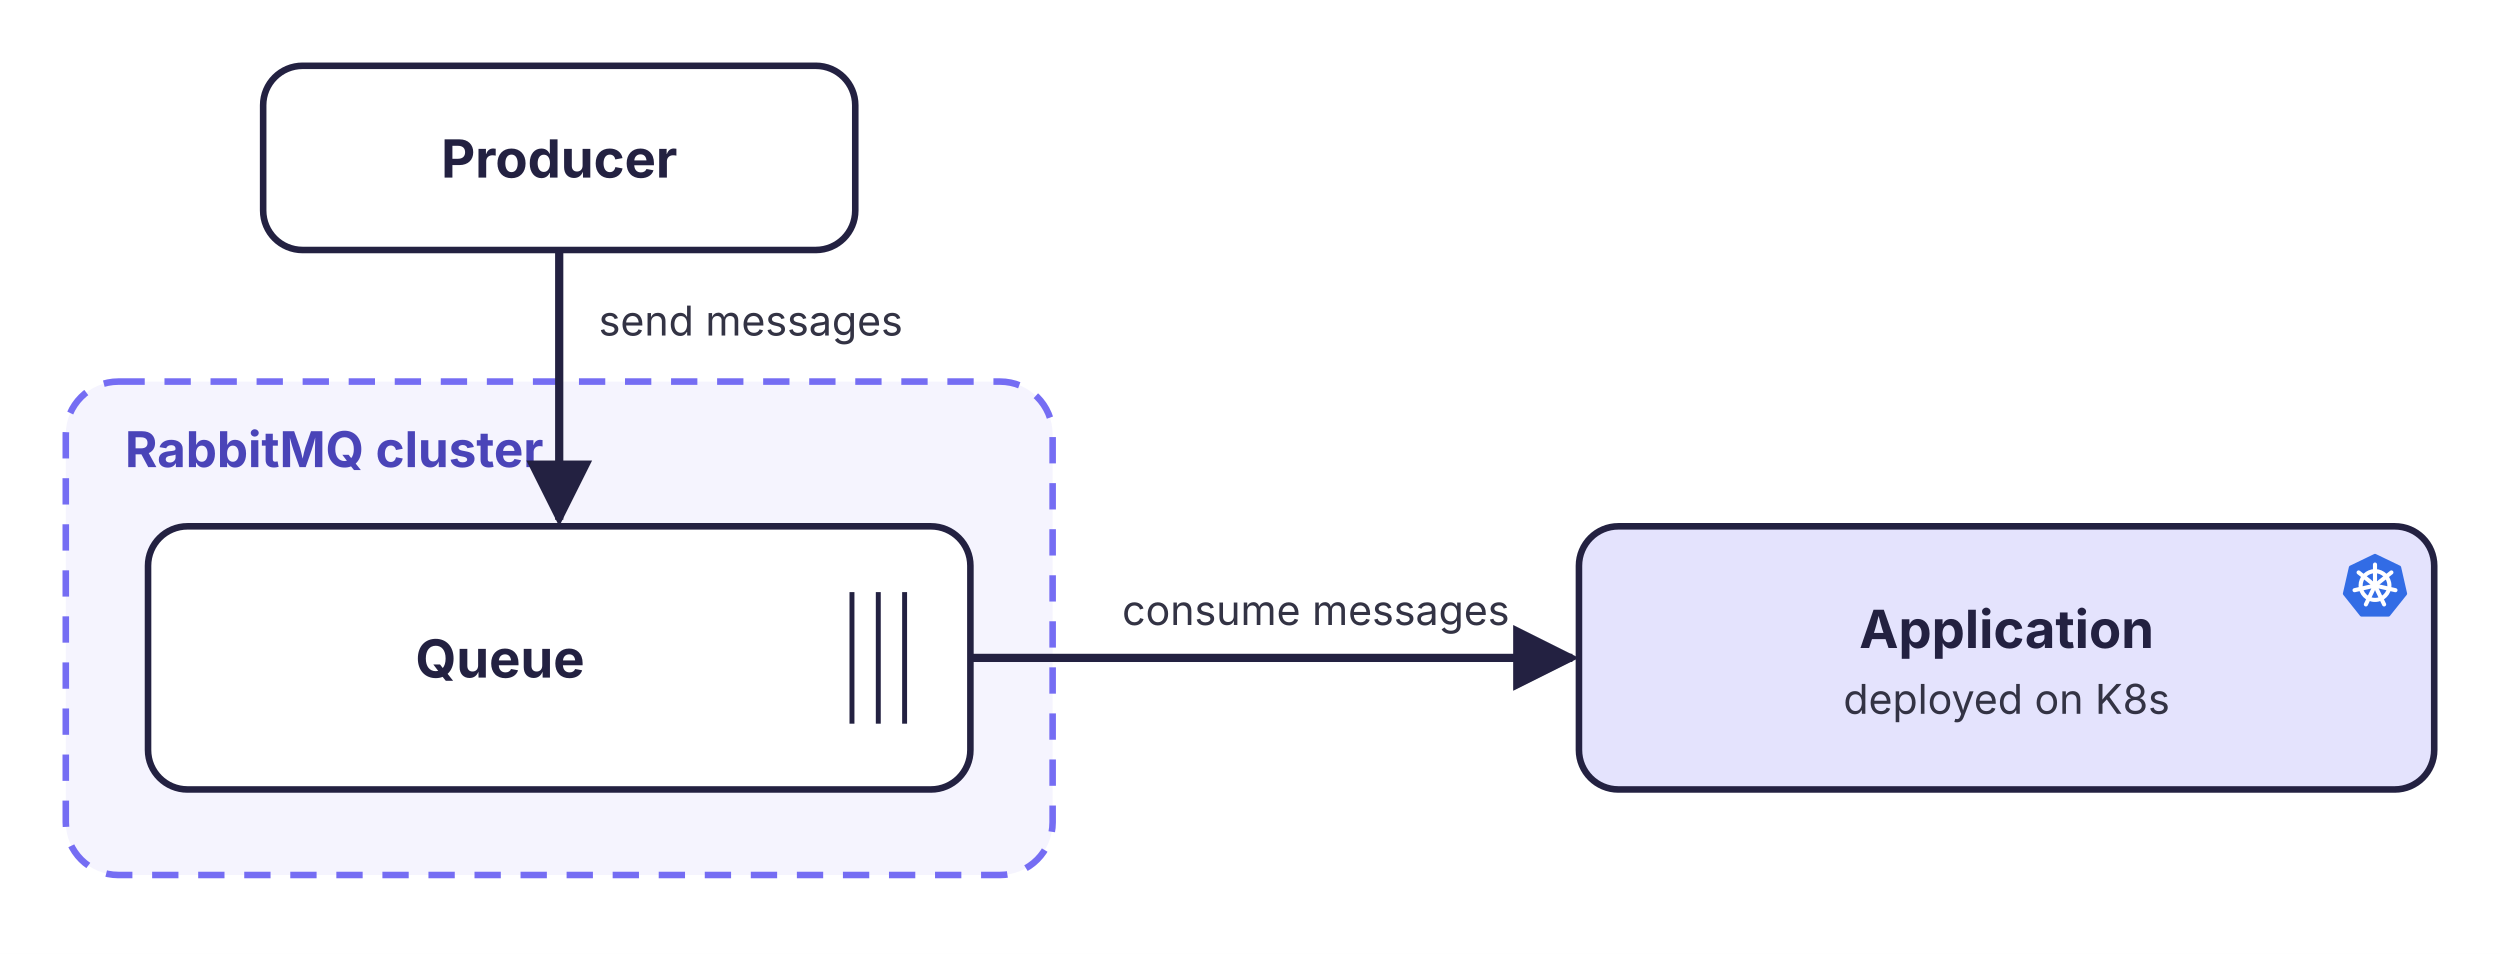
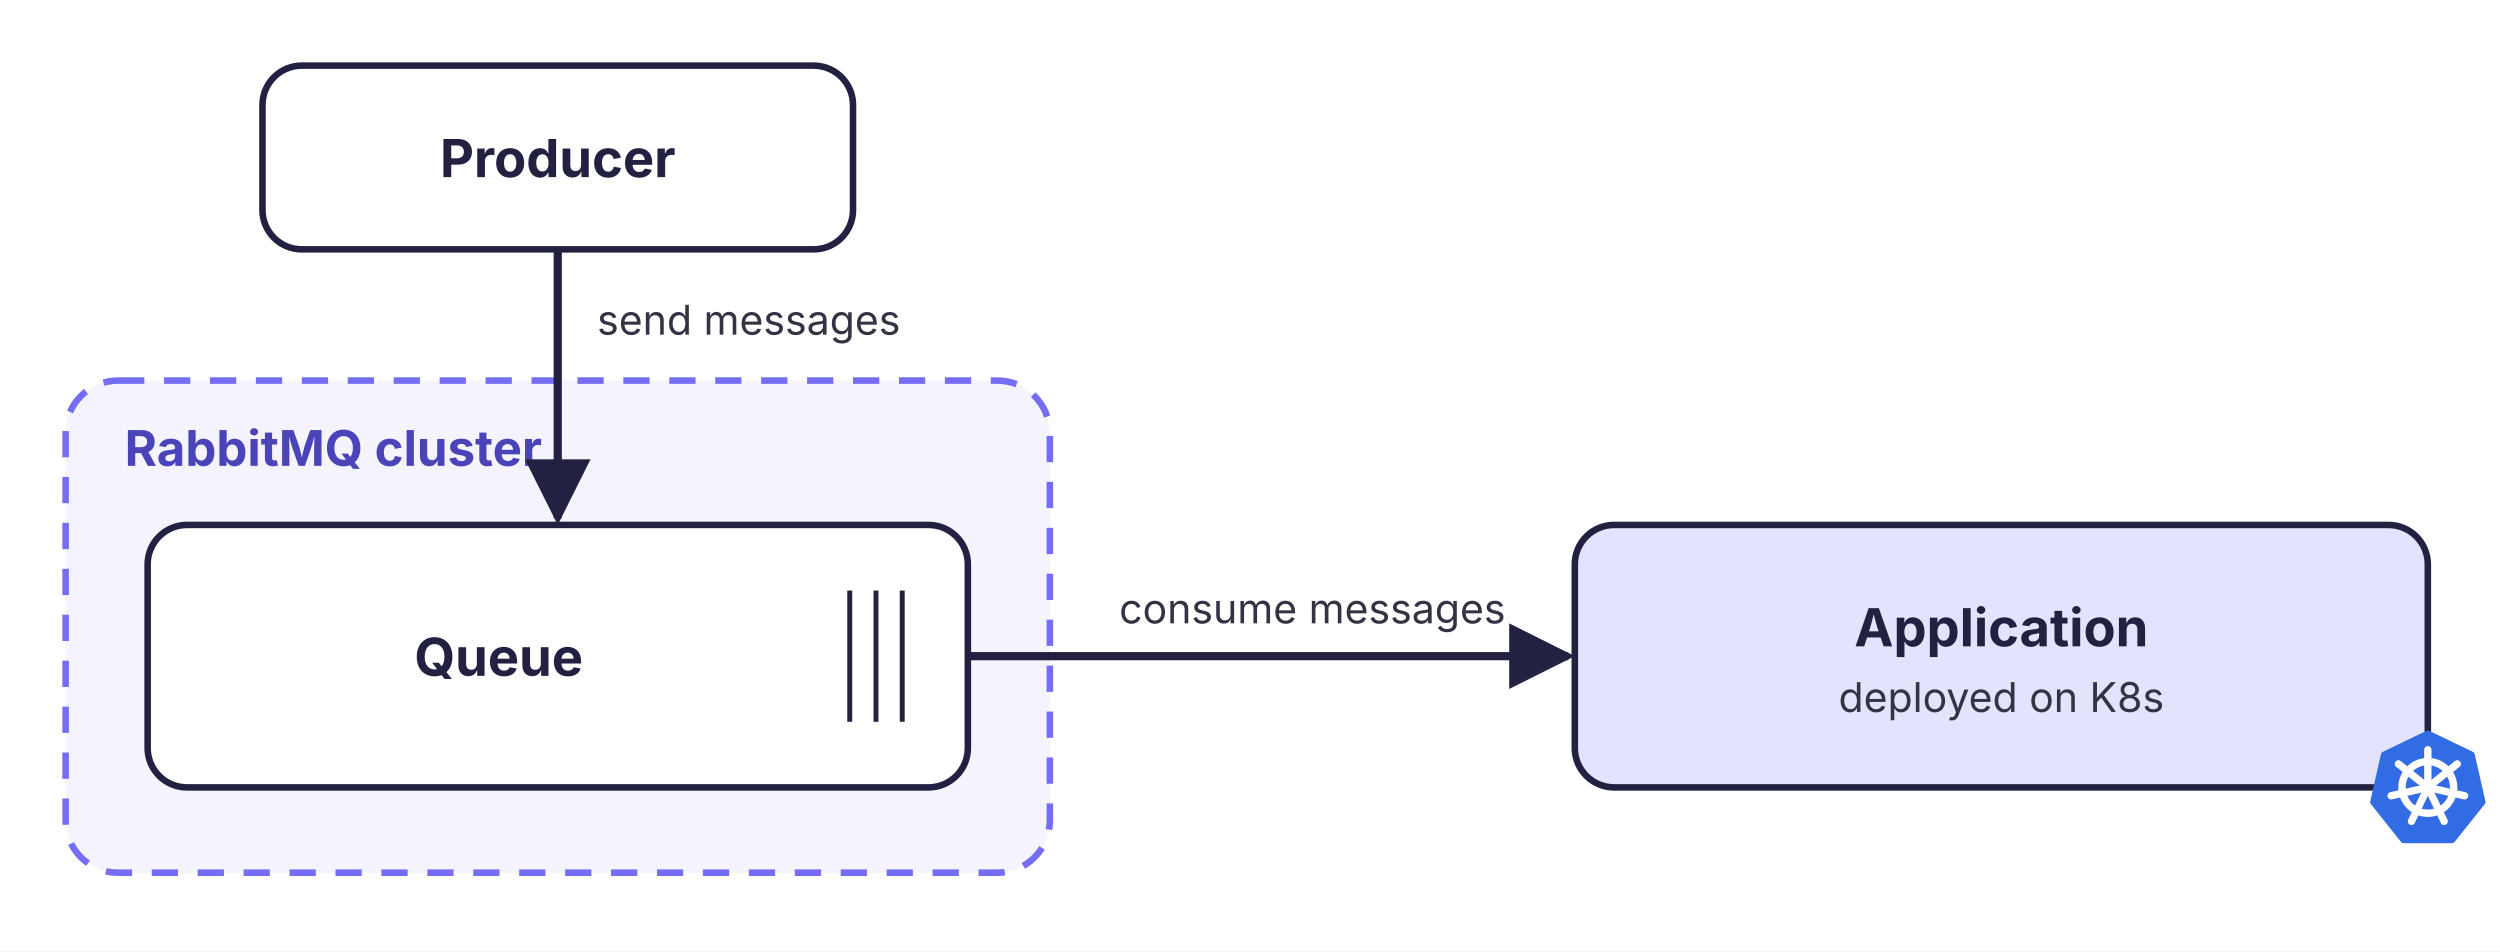
- <svg xmlns="http://www.w3.org/2000/svg" viewBox="440 0 760 290" width="760" height="290" font-family="Inter, Helvetica, Arial, sans-serif" role="img" aria-labelledby="t d">
+ <svg xmlns="http://www.w3.org/2000/svg" viewBox="440 0 762 290" width="762" height="290" font-family="Inter, Helvetica, Arial, sans-serif" role="img" aria-labelledby="t d">
  <defs>
    <marker id="arrow" viewBox="0 0 10 10" refX="9" refY="5" markerWidth="8" markerHeight="8" orient="auto-start-reverse">
      <path d="M0 0 L10 5 L0 10 z" fill="#232141" />
    </marker>
    <marker id="arrow-purple" viewBox="0 0 10 10" refX="9" refY="5" markerWidth="8" markerHeight="8" orient="auto-start-reverse">
      <path d="M0 0 L10 5 L0 10 z" fill="#756DF3" />
    </marker>
    <symbol id="k8s" viewBox="0 0 32 32">
      <polygon points="16.00,1.60 27.73,7.25 30.62,19.94 22.51,30.11 9.49,30.11 1.38,19.94 4.27,7.25" fill="#326CE5" stroke="#326CE5" stroke-width="2" stroke-linejoin="round" />
      <g fill="none" stroke="#ffffff" stroke-width="2" stroke-linecap="round">
        <circle cx="16" cy="16" r="7" />
        <line x1="16.00" y1="13.40" x2="16.00" y2="5.80" />
        <line x1="18.03" y1="14.38" x2="23.97" y2="9.64" />
        <line x1="18.53" y1="16.58" x2="25.94" y2="18.27" />
        <line x1="17.13" y1="18.34" x2="20.43" y2="25.19" />
        <line x1="14.87" y1="18.34" x2="11.57" y2="25.19" />
        <line x1="13.47" y1="16.58" x2="6.06" y2="18.27" />
        <line x1="13.97" y1="14.38" x2="8.03" y2="9.64" />
      </g>
      <circle cx="16" cy="16" r="2.4" fill="#ffffff" />
    </symbol>
  </defs>
-   <rect x="440" y="0" width="760" height="290" fill="#ffffff" />
+   <rect x="440" y="0" width="762" height="290" fill="#ffffff" />
  <rect x="460" y="116" width="300" height="150" rx="16" fill="#F5F4FE" stroke="#756DF3" stroke-width="2" stroke-dasharray="8 6" />
  <text x="478" y="142" font-size="15" font-weight="700" fill="#4a44b8" text-anchor="start">RabbitMQ cluster</text>
  <rect x="520" y="20" width="180" height="56" rx="12" fill="#ffffff" stroke="#232141" stroke-width="2" />
  <text x="610" y="54" font-size="16" font-weight="700" fill="#232141" text-anchor="middle">Producer</text>
  <line x1="610" y1="76" x2="610" y2="158" stroke="#232141" stroke-width="2.5" marker-end="url(#arrow)" />
  <text x="622" y="102" font-size="12.5" fill="#333344" text-anchor="start">send messages</text>
  <rect x="485" y="160" width="250" height="80" rx="12" fill="#ffffff" stroke="#232141" stroke-width="2" />
  <line x1="699" y1="180" x2="699" y2="220" stroke="#232141" stroke-width="1.5" />
  <line x1="707" y1="180" x2="707" y2="220" stroke="#232141" stroke-width="1.5" />
  <line x1="715" y1="180" x2="715" y2="220" stroke="#232141" stroke-width="1.5" />
  <text x="592" y="206" font-size="16" font-weight="700" fill="#232141" text-anchor="middle">Queue</text>
  <line x1="735" y1="200" x2="918" y2="200" stroke="#232141" stroke-width="2.5" marker-end="url(#arrow)" />
  <text x="840" y="190" font-size="12.5" fill="#333344" text-anchor="middle">consume messages</text>
  <rect x="920" y="160" width="260" height="80" rx="12" fill="#E4E3FD" stroke="#232141" stroke-width="2" />
  <text x="1050" y="197" font-size="16" font-weight="700" fill="#232141" text-anchor="middle">Application</text>
  <text x="1050" y="217" font-size="12.5" fill="#333344" text-anchor="middle">deployed on K8s</text>
-   <use href="#k8s" x="1152" y="168" width="20" height="20" />
+   <use href="#k8s" x="1162" y="222" width="36" height="36" />
</svg>
